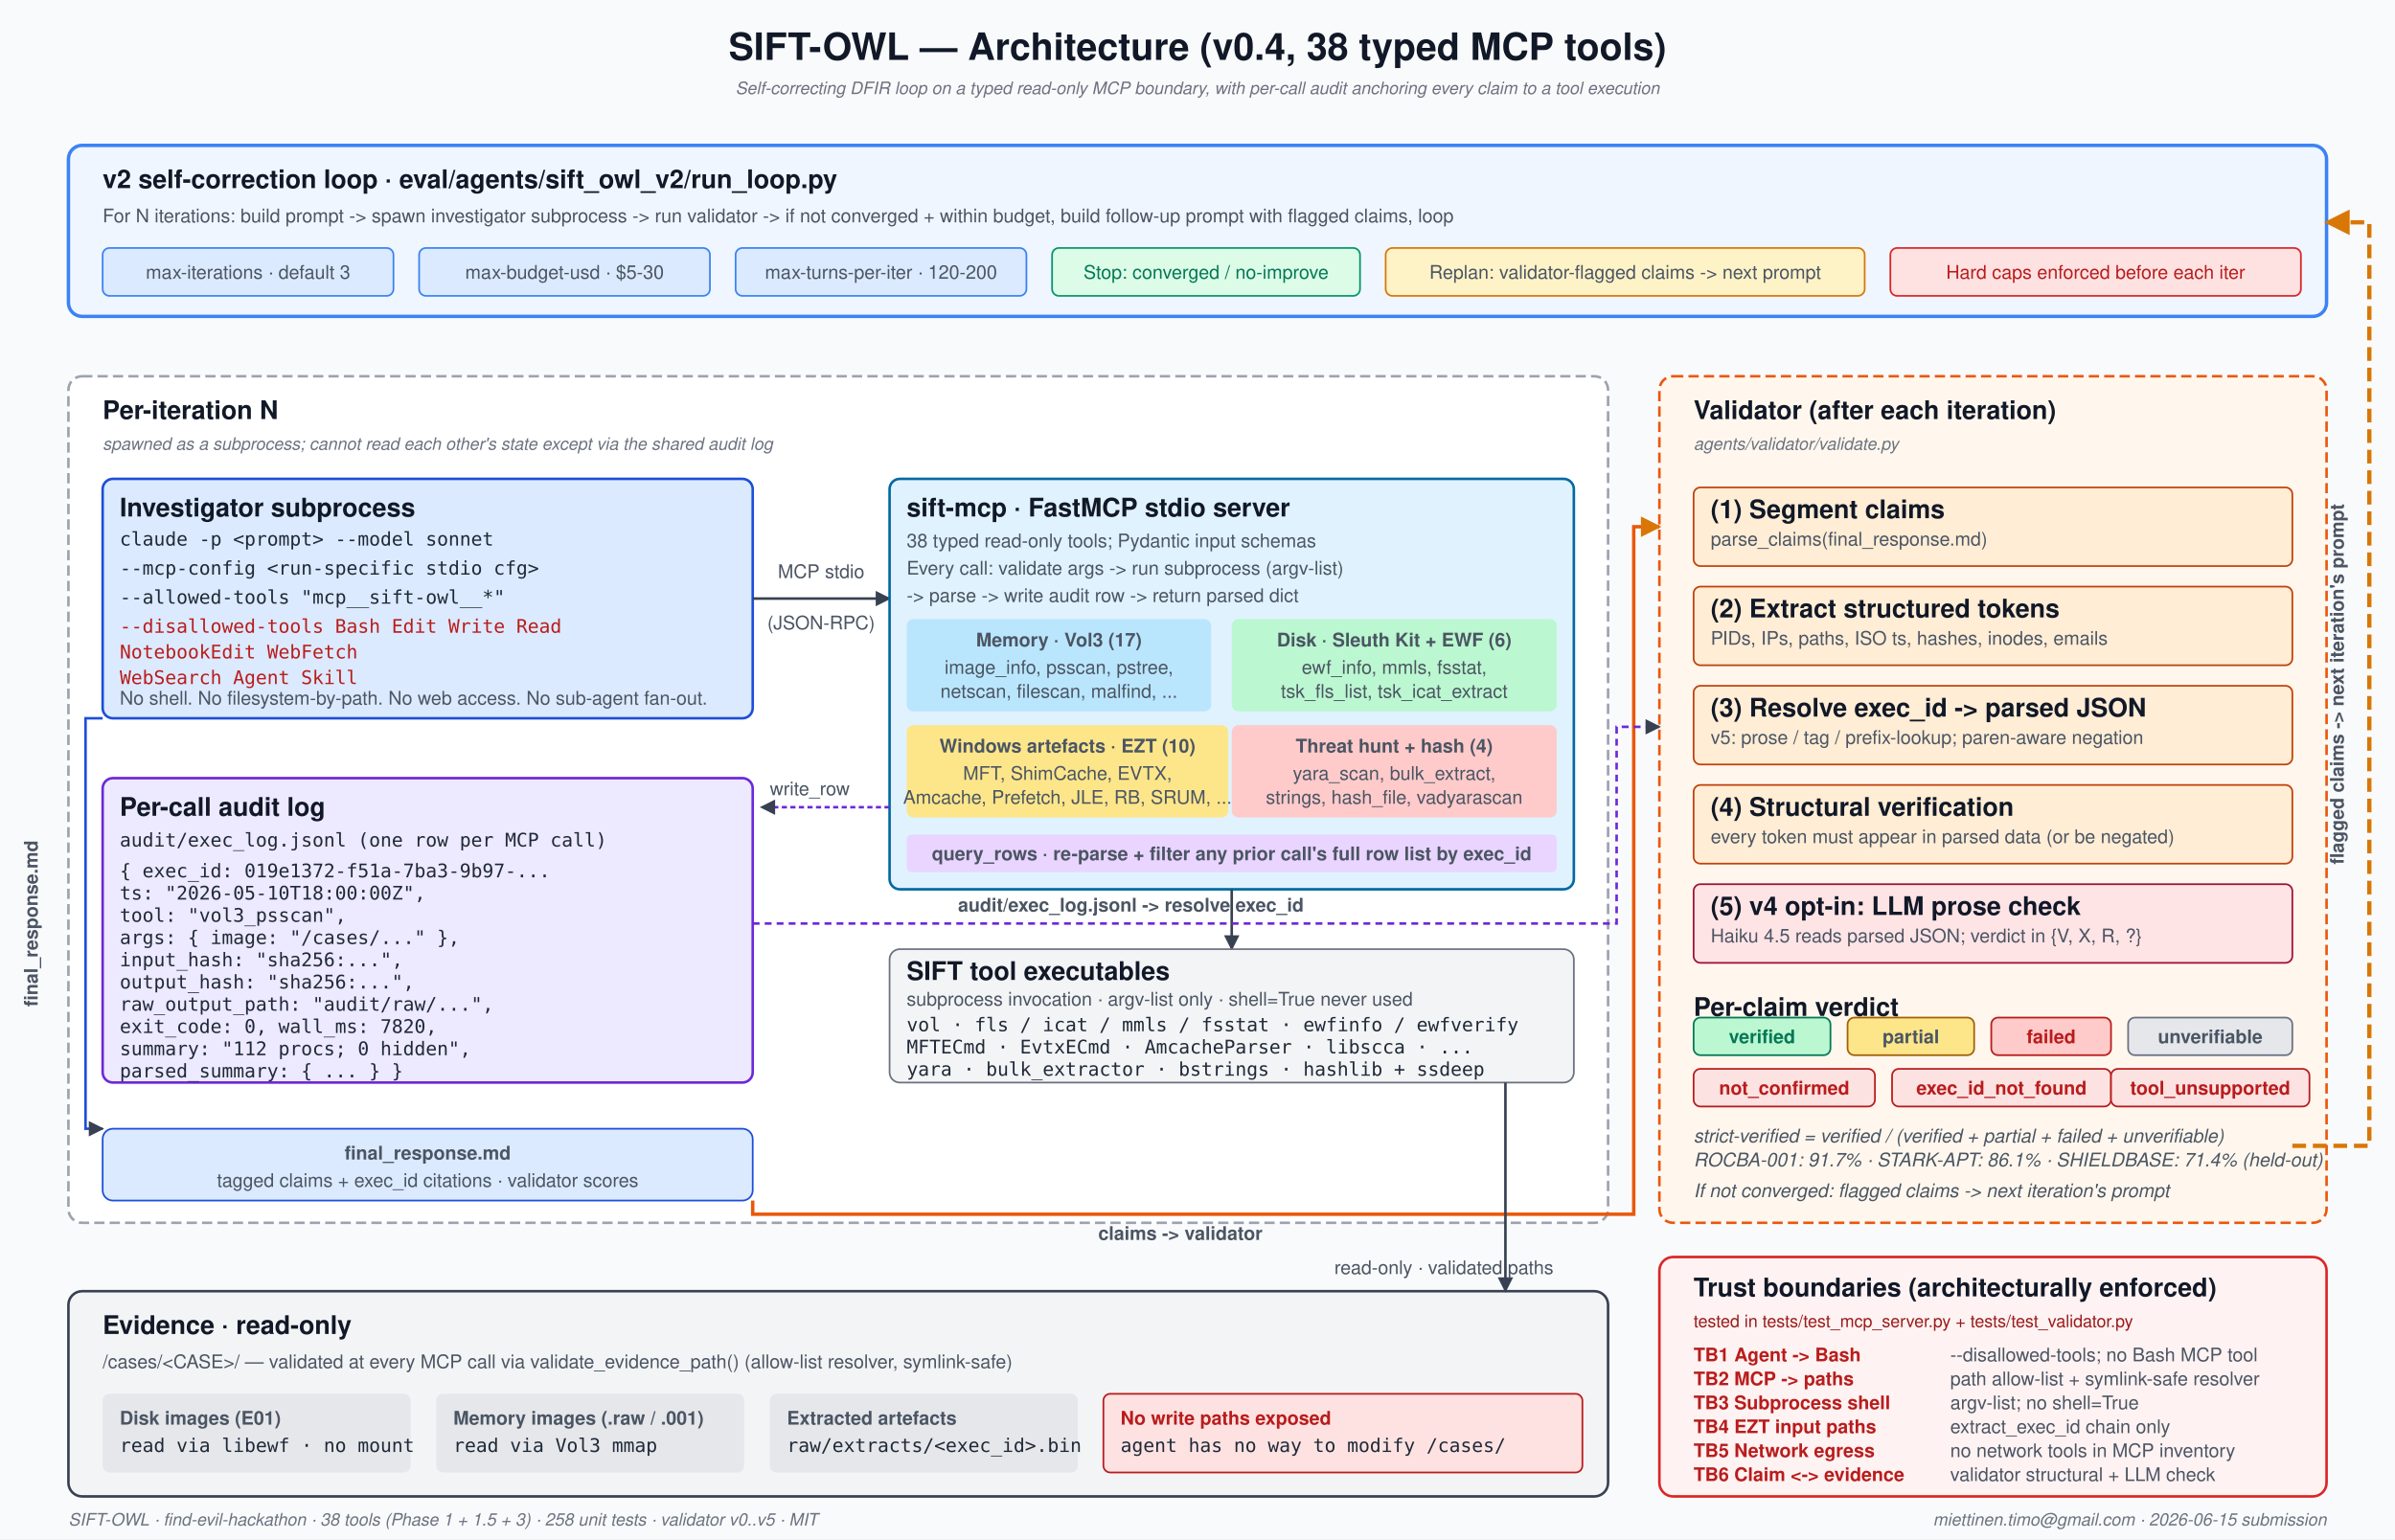
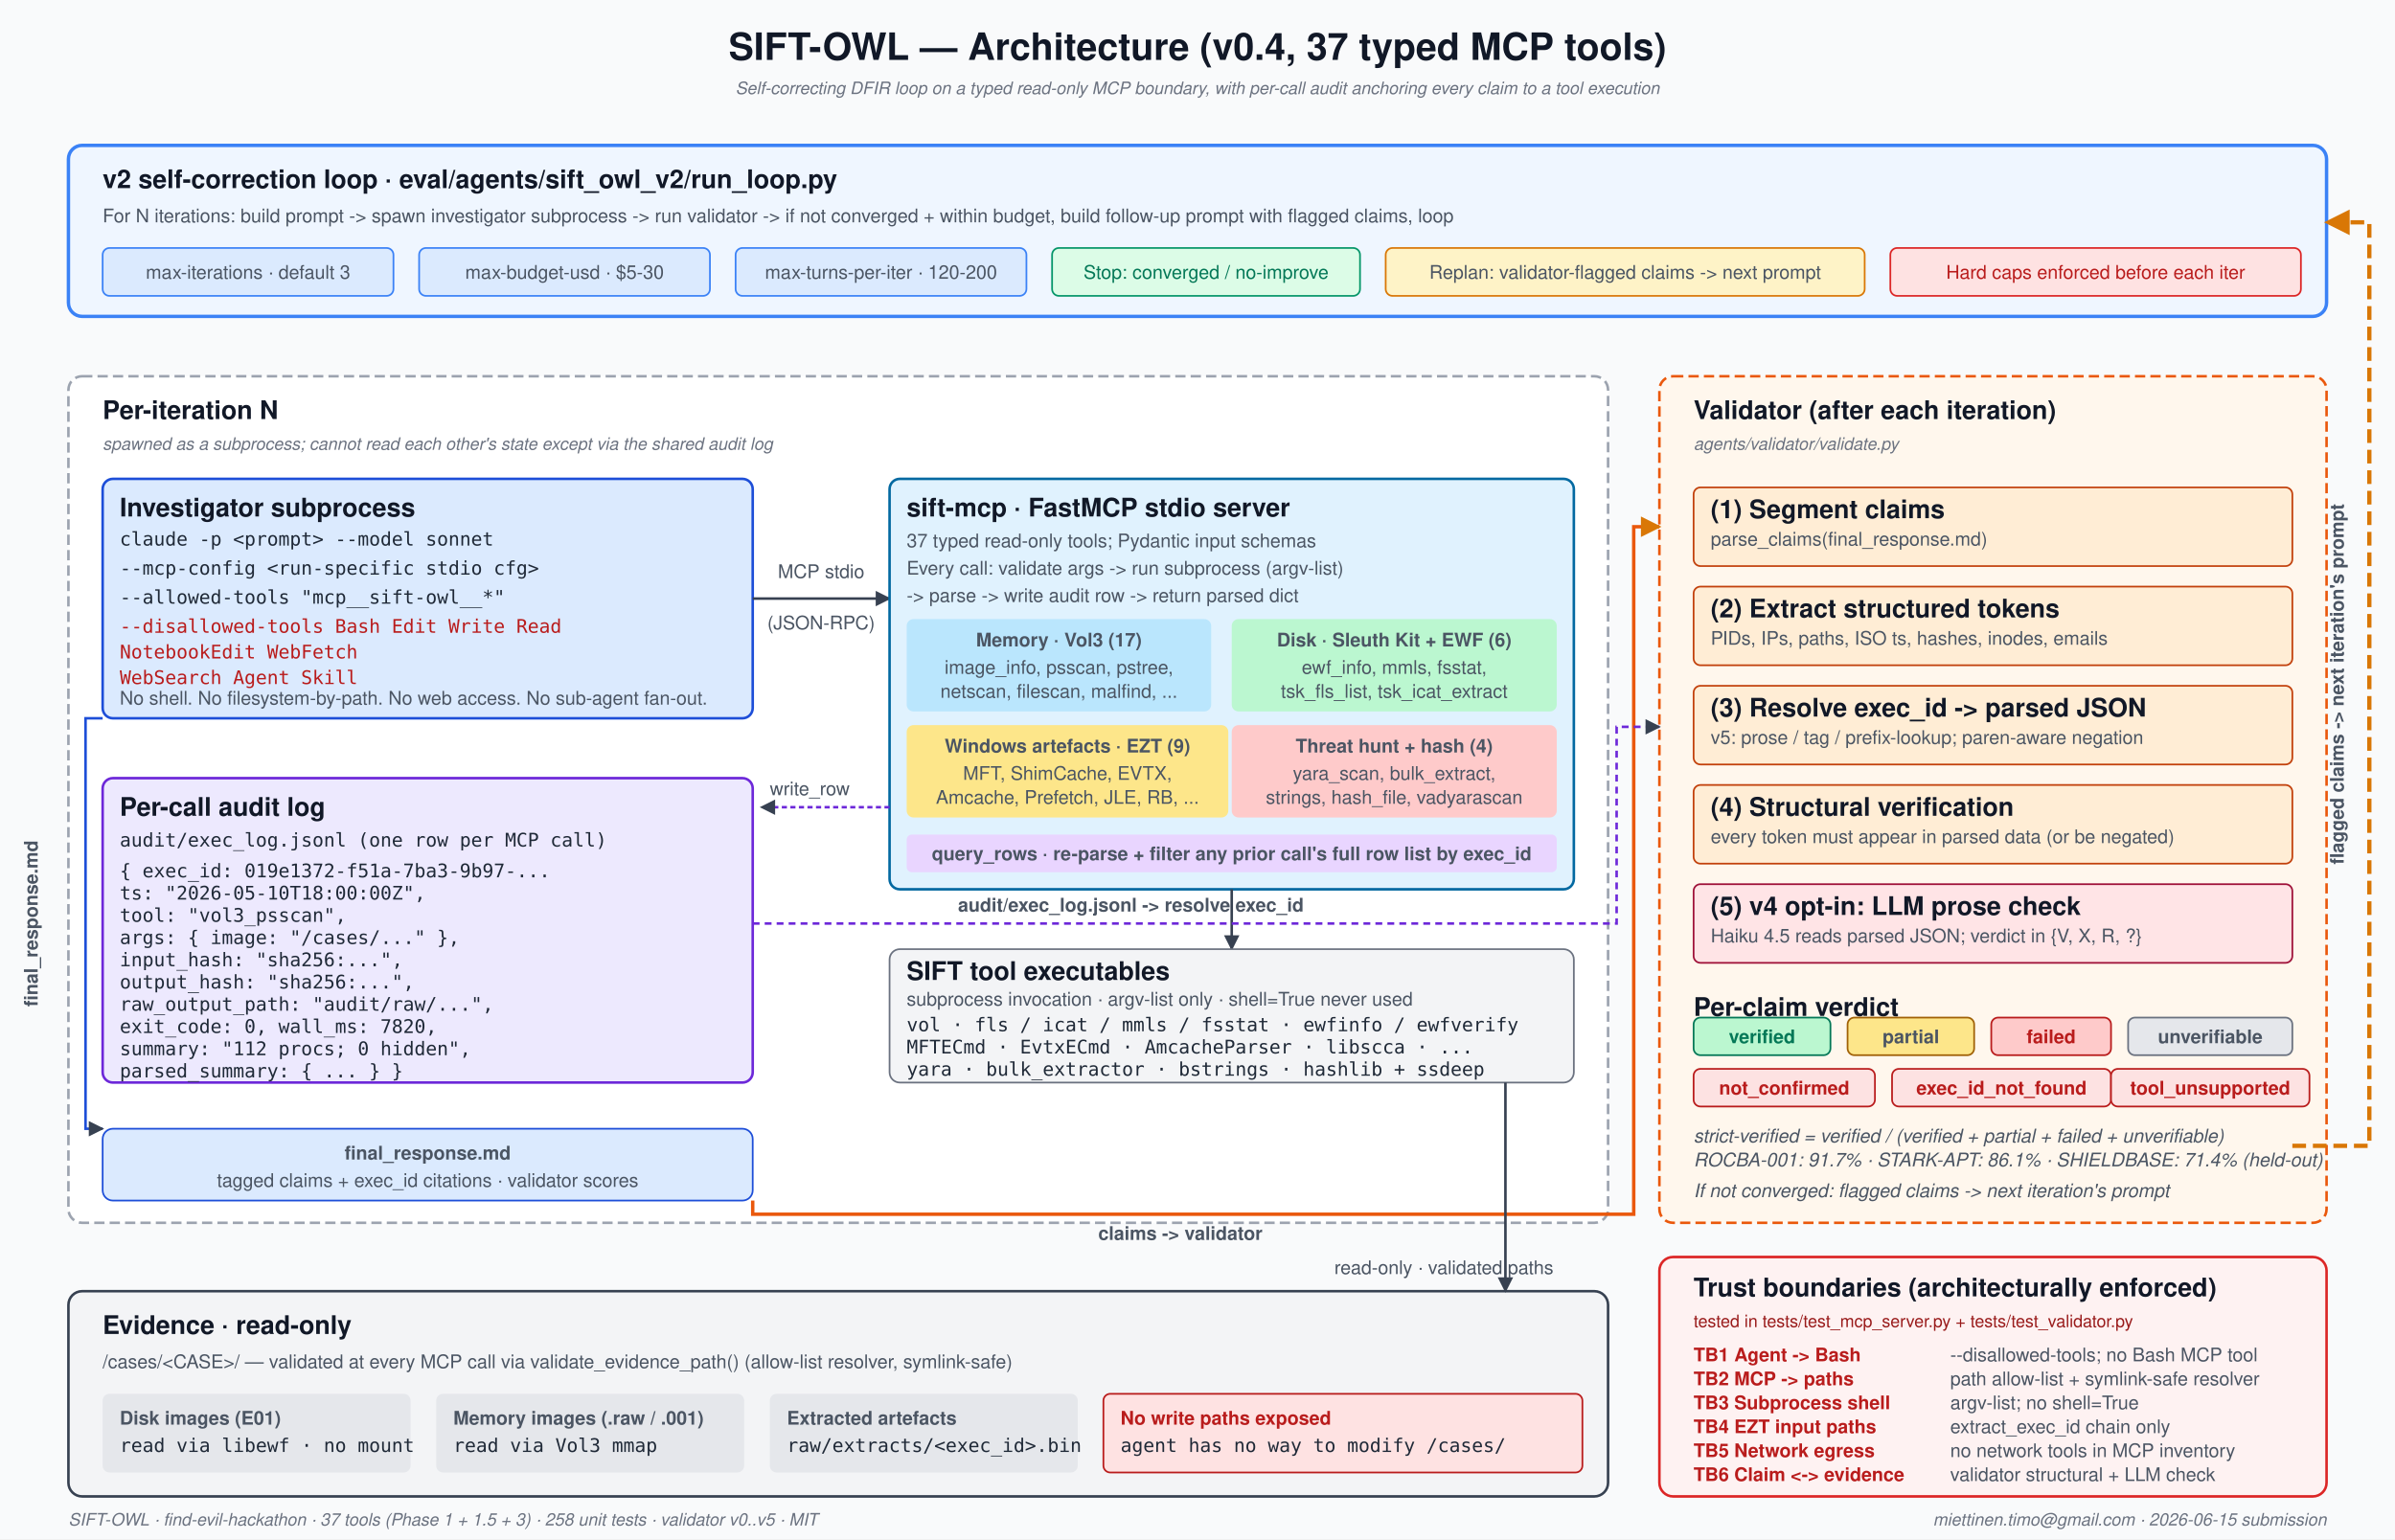
<svg xmlns="http://www.w3.org/2000/svg" viewBox="0 0 1400 900" font-family="-apple-system, BlinkMacSystemFont, 'Helvetica Neue', Helvetica, Arial, sans-serif">
  <defs>
    <marker id="arrow" viewBox="0 0 10 10" refX="9" refY="5" markerWidth="6" markerHeight="6" orient="auto-start-reverse">
      <path d="M 0 0 L 10 5 L 0 10 z" fill="#374151" />
    </marker>
    <marker id="arrow-loop" viewBox="0 0 10 10" refX="9" refY="5" markerWidth="6" markerHeight="6" orient="auto-start-reverse">
      <path d="M 0 0 L 10 5 L 0 10 z" fill="#d97706" />
    </marker>
    <marker id="arrow-red" viewBox="0 0 10 10" refX="9" refY="5" markerWidth="6" markerHeight="6" orient="auto-start-reverse">
      <path d="M 0 0 L 10 5 L 0 10 z" fill="#dc2626" />
    </marker>
    <style>
      .h1     { font-size: 22px; font-weight: 700; fill: #111827; }
      .h2     { font-size: 15px; font-weight: 700; fill: #111827; }
      .label  { font-size: 13px; fill: #1f2937; }
      .small  { font-size: 11px; fill: #4b5563; }
      .mono   { font-family: 'SF Mono','Menlo','Consolas',monospace; font-size: 11px; fill: #1f2937; }
      .denied { font-size: 11px; fill: #b91c1c; }
      .ok     { font-size: 11px; fill: #047857; }
      .tb     { font-size: 11px; fill: #b91c1c; font-weight: 700; }
      .tbnote { font-size: 10px; fill: #991b1b; }
      .meta   { font-size: 10px; fill: #6b7280; font-style: italic; }
    </style>
  </defs>
  <rect width="1400" height="900" fill="#f9fafb" />
-   <text x="700" y="35" class="h1" text-anchor="middle">SIFT-OWL — Architecture (v0.4, 38 typed MCP tools)</text>
+   <text x="700" y="35" class="h1" text-anchor="middle">SIFT-OWL — Architecture (v0.4, 37 typed MCP tools)</text>
  <text x="700" y="55" class="meta" text-anchor="middle">Self-correcting DFIR loop on a typed read-only MCP boundary, with per-call audit anchoring every claim to a tool execution</text>
  <g>
    <rect x="40" y="85" width="1320" height="100" rx="8" fill="#eff6ff" stroke="#3b82f6" stroke-width="2" />
    <text x="60" y="110" class="h2">v2 self-correction loop  ·  eval/agents/sift_owl_v2/run_loop.py</text>
    <text x="60" y="130" class="small">For N iterations: build prompt -&gt; spawn investigator subprocess -&gt; run validator -&gt; if not converged + within budget, build follow-up prompt with flagged claims, loop</text>
    <g transform="translate(60, 145)">
      <rect width="170" height="28" rx="4" fill="#dbeafe" stroke="#3b82f6" />
      <text x="85" y="18" class="small" text-anchor="middle">max-iterations  ·  default 3</text>
    </g>
    <g transform="translate(245, 145)">
      <rect width="170" height="28" rx="4" fill="#dbeafe" stroke="#3b82f6" />
      <text x="85" y="18" class="small" text-anchor="middle">max-budget-usd  ·  $5-30</text>
    </g>
    <g transform="translate(430, 145)">
      <rect width="170" height="28" rx="4" fill="#dbeafe" stroke="#3b82f6" />
      <text x="85" y="18" class="small" text-anchor="middle">max-turns-per-iter  ·  120-200</text>
    </g>
    <g transform="translate(615, 145)">
      <rect width="180" height="28" rx="4" fill="#dcfce7" stroke="#059669" />
      <text x="90" y="18" class="ok" text-anchor="middle">Stop: converged / no-improve</text>
    </g>
    <g transform="translate(810, 145)">
      <rect width="280" height="28" rx="4" fill="#fef3c7" stroke="#d97706" />
      <text x="140" y="18" class="small" text-anchor="middle" fill="#92400e">Replan: validator-flagged claims -&gt; next prompt</text>
    </g>
    <g transform="translate(1105, 145)">
      <rect width="240" height="28" rx="4" fill="#fee2e2" stroke="#dc2626" />
      <text x="120" y="18" class="denied" text-anchor="middle">Hard caps enforced before each iter</text>
    </g>
  </g>
  <g>
    <rect x="40" y="220" width="900" height="495" rx="8" fill="#ffffff" stroke="#9ca3af" stroke-width="1.5" stroke-dasharray="6 3" />
    <text x="60" y="245" class="h2">Per-iteration N</text>
    <text x="60" y="263" class="meta">spawned as a subprocess; cannot read each other's state except via the shared audit log</text>
    <g>
      <rect x="60" y="280" width="380" height="140" rx="6" fill="#dbeafe" stroke="#1d4ed8" stroke-width="1.5" />
      <text x="70" y="302" class="h2">Investigator subprocess</text>
      <text x="70" y="319" class="mono">claude -p &lt;prompt&gt;  --model sonnet</text>
      <text x="70" y="336" class="mono">  --mcp-config &lt;run-specific stdio cfg&gt;</text>
      <text x="70" y="353" class="mono">  --allowed-tools "mcp__sift-owl__*"</text>
      <text x="70" y="370" class="denied" font-family="'SF Mono','Menlo','Consolas',monospace">  --disallowed-tools Bash Edit Write Read</text>
      <text x="70" y="385" class="denied" font-family="'SF Mono','Menlo','Consolas',monospace">                     NotebookEdit WebFetch</text>
      <text x="70" y="400" class="denied" font-family="'SF Mono','Menlo','Consolas',monospace">                     WebSearch Agent Skill</text>
      <text x="70" y="412" class="small">No shell. No filesystem-by-path. No web access. No sub-agent fan-out.</text>
    </g>
    <path d="M 440 350 L 520 350" stroke="#374151" stroke-width="1.5" fill="none" marker-end="url(#arrow)" />
    <text x="480" y="338" class="small" text-anchor="middle">MCP stdio</text>
    <text x="480" y="368" class="small" text-anchor="middle">(JSON-RPC)</text>
    <g>
      <rect x="520" y="280" width="400" height="240" rx="6" fill="#e0f2fe" stroke="#0369a1" stroke-width="1.5" />
      <text x="530" y="302" class="h2">sift-mcp  ·  FastMCP stdio server</text>
-       <text x="530" y="320" class="small">38 typed read-only tools; Pydantic input schemas</text>
+       <text x="530" y="320" class="small">37 typed read-only tools; Pydantic input schemas</text>
      <text x="530" y="336" class="small">Every call: validate args -&gt; run subprocess (argv-list)</text>
      <text x="530" y="352" class="small">-&gt; parse -&gt; write audit row -&gt; return parsed dict</text>
      <g>
        <rect x="530" y="362" width="178" height="54" rx="4" fill="#bae6fd" />
        <text x="619" y="378" class="small" text-anchor="middle" font-weight="700">Memory · Vol3 (17)</text>
        <text x="619" y="394" class="small" text-anchor="middle">image_info, psscan, pstree,</text>
        <text x="619" y="408" class="small" text-anchor="middle" font-size="10">netscan, filescan, malfind, ...</text>
      </g>
      <g>
        <rect x="720" y="362" width="190" height="54" rx="4" fill="#bbf7d0" />
        <text x="815" y="378" class="small" text-anchor="middle" font-weight="700">Disk · Sleuth Kit + EWF (6)</text>
        <text x="815" y="394" class="small" text-anchor="middle">ewf_info, mmls, fsstat,</text>
        <text x="815" y="408" class="small" text-anchor="middle" font-size="10">tsk_fls_list, tsk_icat_extract</text>
      </g>
      <g>
        <rect x="530" y="424" width="188" height="54" rx="4" fill="#fde68a" />
-         <text x="624" y="440" class="small" text-anchor="middle" font-weight="700">Windows artefacts · EZT (10)</text>
+         <text x="624" y="440" class="small" text-anchor="middle" font-weight="700">Windows artefacts · EZT (9)</text>
        <text x="624" y="456" class="small" text-anchor="middle">MFT, ShimCache, EVTX,</text>
-         <text x="624" y="470" class="small" text-anchor="middle" font-size="10">Amcache, Prefetch, JLE, RB, SRUM, ...</text>
+         <text x="624" y="470" class="small" text-anchor="middle" font-size="10">Amcache, Prefetch, JLE, RB, ...</text>
      </g>
      <g>
        <rect x="720" y="424" width="190" height="54" rx="4" fill="#fecaca" />
        <text x="815" y="440" class="small" text-anchor="middle" font-weight="700">Threat hunt + hash (4)</text>
        <text x="815" y="456" class="small" text-anchor="middle">yara_scan, bulk_extract,</text>
        <text x="815" y="470" class="small" text-anchor="middle" font-size="10">strings, hash_file, vadyarascan</text>
      </g>
      <g>
        <rect x="530" y="488" width="380" height="22" rx="3" fill="#e9d5ff" />
        <text x="720" y="503" class="small" text-anchor="middle" font-weight="700">query_rows  ·  re-parse + filter any prior call's full row list by exec_id</text>
      </g>
    </g>
    <path d="M 720 520 L 720 555" stroke="#374151" stroke-width="1.5" fill="none" marker-end="url(#arrow)" />
    <g>
      <rect x="520" y="555" width="400" height="78" rx="6" fill="#f3f4f6" stroke="#6b7280" stroke-width="1" />
      <text x="530" y="573" class="h2">SIFT tool executables</text>
      <text x="530" y="588" class="small" fill="#6b7280">subprocess invocation  ·  argv-list only  ·  shell=True never used</text>
      <text x="530" y="603" class="mono">vol  ·  fls / icat / mmls / fsstat  ·  ewfinfo / ewfverify</text>
      <text x="530" y="616" class="mono">MFTECmd  ·  EvtxECmd  ·  AmcacheParser  ·  libscca  ·  ...</text>
      <text x="530" y="629" class="mono">yara  ·  bulk_extractor  ·  bstrings  ·  hashlib + ssdeep</text>
    </g>
    <g>
      <rect x="60" y="455" width="380" height="178" rx="6" fill="#ede9fe" stroke="#6d28d9" stroke-width="1.5" />
      <text x="70" y="477" class="h2">Per-call audit log</text>
      <text x="70" y="495" class="mono">audit/exec_log.jsonl  (one row per MCP call)</text>
      <text x="70" y="513" class="mono" font-size="10">{ exec_id: 019e1372-f51a-7ba3-9b97-...</text>
      <text x="70" y="526" class="mono" font-size="10">  ts: "2026-05-10T18:00:00Z",</text>
      <text x="70" y="539" class="mono" font-size="10">  tool: "vol3_psscan",</text>
      <text x="70" y="552" class="mono" font-size="10">  args: { image: "/cases/..." },</text>
      <text x="70" y="565" class="mono" font-size="10">  input_hash:  "sha256:...",</text>
      <text x="70" y="578" class="mono" font-size="10">  output_hash: "sha256:...",</text>
      <text x="70" y="591" class="mono" font-size="10">  raw_output_path: "audit/raw/...",</text>
      <text x="70" y="604" class="mono" font-size="10">  exit_code: 0, wall_ms: 7820,</text>
      <text x="70" y="617" class="mono" font-size="10">  summary: "112 procs; 0 hidden",</text>
      <text x="70" y="630" class="mono" font-size="10">  parsed_summary: { ... } }</text>
    </g>
    <path d="M 520 472 L 445 472" stroke="#6d28d9" stroke-width="1.5" fill="none" marker-end="url(#arrow)" stroke-dasharray="3 2" />
    <text x="450" y="465" class="small" fill="#6d28d9">write_row</text>
    <path d="M 60 420 L 50 420 L 50 660 L 60 660" stroke="#1d4ed8" stroke-width="1.5" fill="none" marker-end="url(#arrow)" />
    <text x="22" y="540" class="small" fill="#1d4ed8" font-weight="700" transform="rotate(-90 22 540)" text-anchor="middle">final_response.md</text>
  </g>
  <g>
    <rect x="60" y="660" width="380" height="42" rx="6" fill="#dbeafe" stroke="#1d4ed8" />
    <text x="250" y="678" class="small" text-anchor="middle" font-weight="700">final_response.md</text>
    <text x="250" y="694" class="small" text-anchor="middle">tagged claims + exec_id citations  ·  validator scores</text>
  </g>
  <g>
    <rect x="970" y="220" width="390" height="495" rx="8" fill="#fff7ed" stroke="#ea580c" stroke-width="1.5" stroke-dasharray="6 3" />
    <text x="990" y="245" class="h2">Validator (after each iteration)</text>
    <text x="990" y="263" class="meta">agents/validator/validate.py</text>
    <g transform="translate(990, 285)">
      <rect width="350" height="46" rx="4" fill="#ffedd5" stroke="#c2410c" />
      <text x="10" y="18" class="h2" font-size="13">(1) Segment claims</text>
      <text x="10" y="34" class="small">parse_claims(final_response.md)</text>
    </g>
    <g transform="translate(990, 343)">
      <rect width="350" height="46" rx="4" fill="#ffedd5" stroke="#c2410c" />
      <text x="10" y="18" class="h2" font-size="13">(2) Extract structured tokens</text>
      <text x="10" y="34" class="small">PIDs, IPs, paths, ISO ts, hashes, inodes, emails</text>
    </g>
    <g transform="translate(990, 401)">
      <rect width="350" height="46" rx="4" fill="#ffedd5" stroke="#c2410c" />
      <text x="10" y="18" class="h2" font-size="13">(3) Resolve exec_id -&gt; parsed JSON</text>
      <text x="10" y="34" class="small">v5: prose / tag / prefix-lookup; paren-aware negation</text>
    </g>
    <g transform="translate(990, 459)">
      <rect width="350" height="46" rx="4" fill="#ffedd5" stroke="#c2410c" />
      <text x="10" y="18" class="h2" font-size="13">(4) Structural verification</text>
      <text x="10" y="34" class="small">every token must appear in parsed data (or be negated)</text>
    </g>
    <g transform="translate(990, 517)">
      <rect width="350" height="46" rx="4" fill="#ffe4e6" stroke="#9f1239" />
      <text x="10" y="18" class="h2" font-size="13">(5) v4 opt-in: LLM prose check</text>
      <text x="10" y="34" class="small">Haiku 4.5 reads parsed JSON; verdict in {V, X, R, ?}</text>
    </g>
    <g transform="translate(990, 580)">
      <text x="0" y="14" class="h2" font-size="13">Per-claim verdict</text>
    </g>
    <g transform="translate(990, 595)">
      <rect width="80" height="22" rx="4" fill="#bbf7d0" stroke="#047857" />
      <text x="40" y="15" class="ok" text-anchor="middle" font-weight="700">verified</text>
    </g>
    <g transform="translate(1080, 595)">
      <rect width="74" height="22" rx="4" fill="#fde68a" stroke="#a16207" />
      <text x="37" y="15" class="small" text-anchor="middle" font-weight="700">partial</text>
    </g>
    <g transform="translate(1164, 595)">
      <rect width="70" height="22" rx="4" fill="#fecaca" stroke="#b91c1c" />
      <text x="35" y="15" class="denied" text-anchor="middle" font-weight="700">failed</text>
    </g>
    <g transform="translate(1244, 595)">
      <rect width="96" height="22" rx="4" fill="#e5e7eb" stroke="#6b7280" />
      <text x="48" y="15" class="small" text-anchor="middle" font-weight="700">unverifiable</text>
    </g>
    <g transform="translate(990, 625)">
      <rect width="106" height="22" rx="4" fill="#fde2e2" stroke="#b91c1c" />
      <text x="53" y="15" class="denied" text-anchor="middle" font-weight="700">not_confirmed</text>
    </g>
    <g transform="translate(1106, 625)">
      <rect width="128" height="22" rx="4" fill="#fde2e2" stroke="#b91c1c" />
      <text x="64" y="15" class="denied" text-anchor="middle" font-weight="700">exec_id_not_found</text>
    </g>
    <g transform="translate(1234, 625)">
      <rect width="116" height="22" rx="4" fill="#fde2e2" stroke="#b91c1c" />
      <text x="58" y="15" class="denied" text-anchor="middle" font-weight="700">tool_unsupported</text>
    </g>
    <text x="990" y="668" class="small" font-style="italic" fill="#6b7280">strict-verified = verified / (verified + partial + failed + unverifiable)</text>
    <text x="990" y="682" class="small" font-style="italic" fill="#6b7280">ROCBA-001: 91.7%  ·  STARK-APT: 86.1%  ·  SHIELDBASE: 71.4% (held-out)</text>
    <text x="990" y="700" class="small" font-style="italic" fill="#ea580c">If not converged: flagged claims -&gt; next iteration's prompt</text>
  </g>
  <path d="M 440 702 L 440 710 L 955 710 L 955 308 L 970 308" stroke="#ea580c" stroke-width="2" fill="none" marker-end="url(#arrow-loop)" />
  <text x="690" y="725" class="small" fill="#ea580c" font-weight="700" text-anchor="middle">claims  -&gt;  validator</text>
  <path d="M 440 540 L 945 540 L 945 425 L 970 425" stroke="#6d28d9" stroke-width="1.5" fill="none" stroke-dasharray="4 3" marker-end="url(#arrow)" />
  <text x="560" y="533" class="small" fill="#6d28d9" font-weight="700">audit/exec_log.jsonl  -&gt;  resolve exec_id</text>
  <g>
    <rect x="40" y="755" width="900" height="120" rx="8" fill="#f3f4f6" stroke="#374151" stroke-width="1.5" />
    <text x="60" y="780" class="h2">Evidence  ·  read-only</text>
    <text x="60" y="800" class="small">/cases/&lt;CASE&gt;/  —  validated at every MCP call via validate_evidence_path() (allow-list resolver, symlink-safe)</text>
    <g transform="translate(60, 815)">
      <rect width="180" height="46" rx="4" fill="#e5e7eb" />
      <text x="10" y="18" class="small" font-weight="700">Disk images (E01)</text>
      <text x="10" y="34" class="mono" font-size="10">  read via libewf  ·  no mount</text>
    </g>
    <g transform="translate(255, 815)">
      <rect width="180" height="46" rx="4" fill="#e5e7eb" />
      <text x="10" y="18" class="small" font-weight="700">Memory images (.raw / .001)</text>
      <text x="10" y="34" class="mono" font-size="10">  read via Vol3 mmap</text>
    </g>
    <g transform="translate(450, 815)">
      <rect width="180" height="46" rx="4" fill="#e5e7eb" />
      <text x="10" y="18" class="small" font-weight="700">Extracted artefacts</text>
      <text x="10" y="34" class="mono" font-size="10">  raw/extracts/&lt;exec_id&gt;.bin</text>
    </g>
    <g transform="translate(645, 815)">
      <rect width="280" height="46" rx="4" fill="#fee2e2" stroke="#b91c1c" />
      <text x="10" y="18" class="denied" font-weight="700">No write paths exposed</text>
      <text x="10" y="34" class="mono" font-size="10">  agent has no way to modify /cases/</text>
    </g>
  </g>
  <path d="M 880 633 L 880 755" stroke="#374151" stroke-width="1.5" fill="none" marker-end="url(#arrow)" />
  <text x="780" y="745" class="small">read-only  ·  validated paths</text>
  <g>
    <rect x="970" y="735" width="390" height="140" rx="8" fill="#fef2f2" stroke="#dc2626" stroke-width="1.5" />
    <text x="990" y="758" class="h2">Trust boundaries (architecturally enforced)</text>
    <text x="990" y="776" class="tbnote">tested in tests/test_mcp_server.py + tests/test_validator.py</text>
    <text x="990" y="796" class="tb">TB1  Agent -&gt; Bash</text>
    <text x="1140" y="796" class="small" fill="#7f1d1d">--disallowed-tools; no Bash MCP tool</text>
    <text x="990" y="810" class="tb">TB2  MCP -&gt; paths</text>
    <text x="1140" y="810" class="small" fill="#7f1d1d">path allow-list + symlink-safe resolver</text>
    <text x="990" y="824" class="tb">TB3  Subprocess shell</text>
    <text x="1140" y="824" class="small" fill="#7f1d1d">argv-list; no shell=True</text>
    <text x="990" y="838" class="tb">TB4  EZT input paths</text>
    <text x="1140" y="838" class="small" fill="#7f1d1d">extract_exec_id chain only</text>
    <text x="990" y="852" class="tb">TB5  Network egress</text>
    <text x="1140" y="852" class="small" fill="#7f1d1d">no network tools in MCP inventory</text>
    <text x="990" y="866" class="tb">TB6  Claim &lt;-&gt; evidence</text>
    <text x="1140" y="866" class="small" fill="#7f1d1d">validator structural + LLM check</text>
  </g>
  <g>
    <path d="M 1340 670 L 1385 670 L 1385 130 L 1360 130" stroke="#d97706" stroke-width="2.5" fill="none" stroke-dasharray="8 4" marker-end="url(#arrow-loop)" />
    <text x="1370" y="400" class="small" fill="#d97706" font-weight="700" transform="rotate(-90 1370 400)" text-anchor="middle">flagged claims -&gt; next iteration's prompt</text>
  </g>
  <text x="40" y="892" class="meta">
-     SIFT-OWL · find-evil-hackathon · 38 tools (Phase 1 + 1.5 + 3) · 258 unit tests · validator v0..v5 · MIT
+     SIFT-OWL · find-evil-hackathon · 37 tools (Phase 1 + 1.5 + 3) · 258 unit tests · validator v0..v5 · MIT
  </text>
  <text x="1360" y="892" class="meta" text-anchor="end">
    miettinen.timo@gmail.com  ·  2026-06-15 submission
  </text>
</svg>
